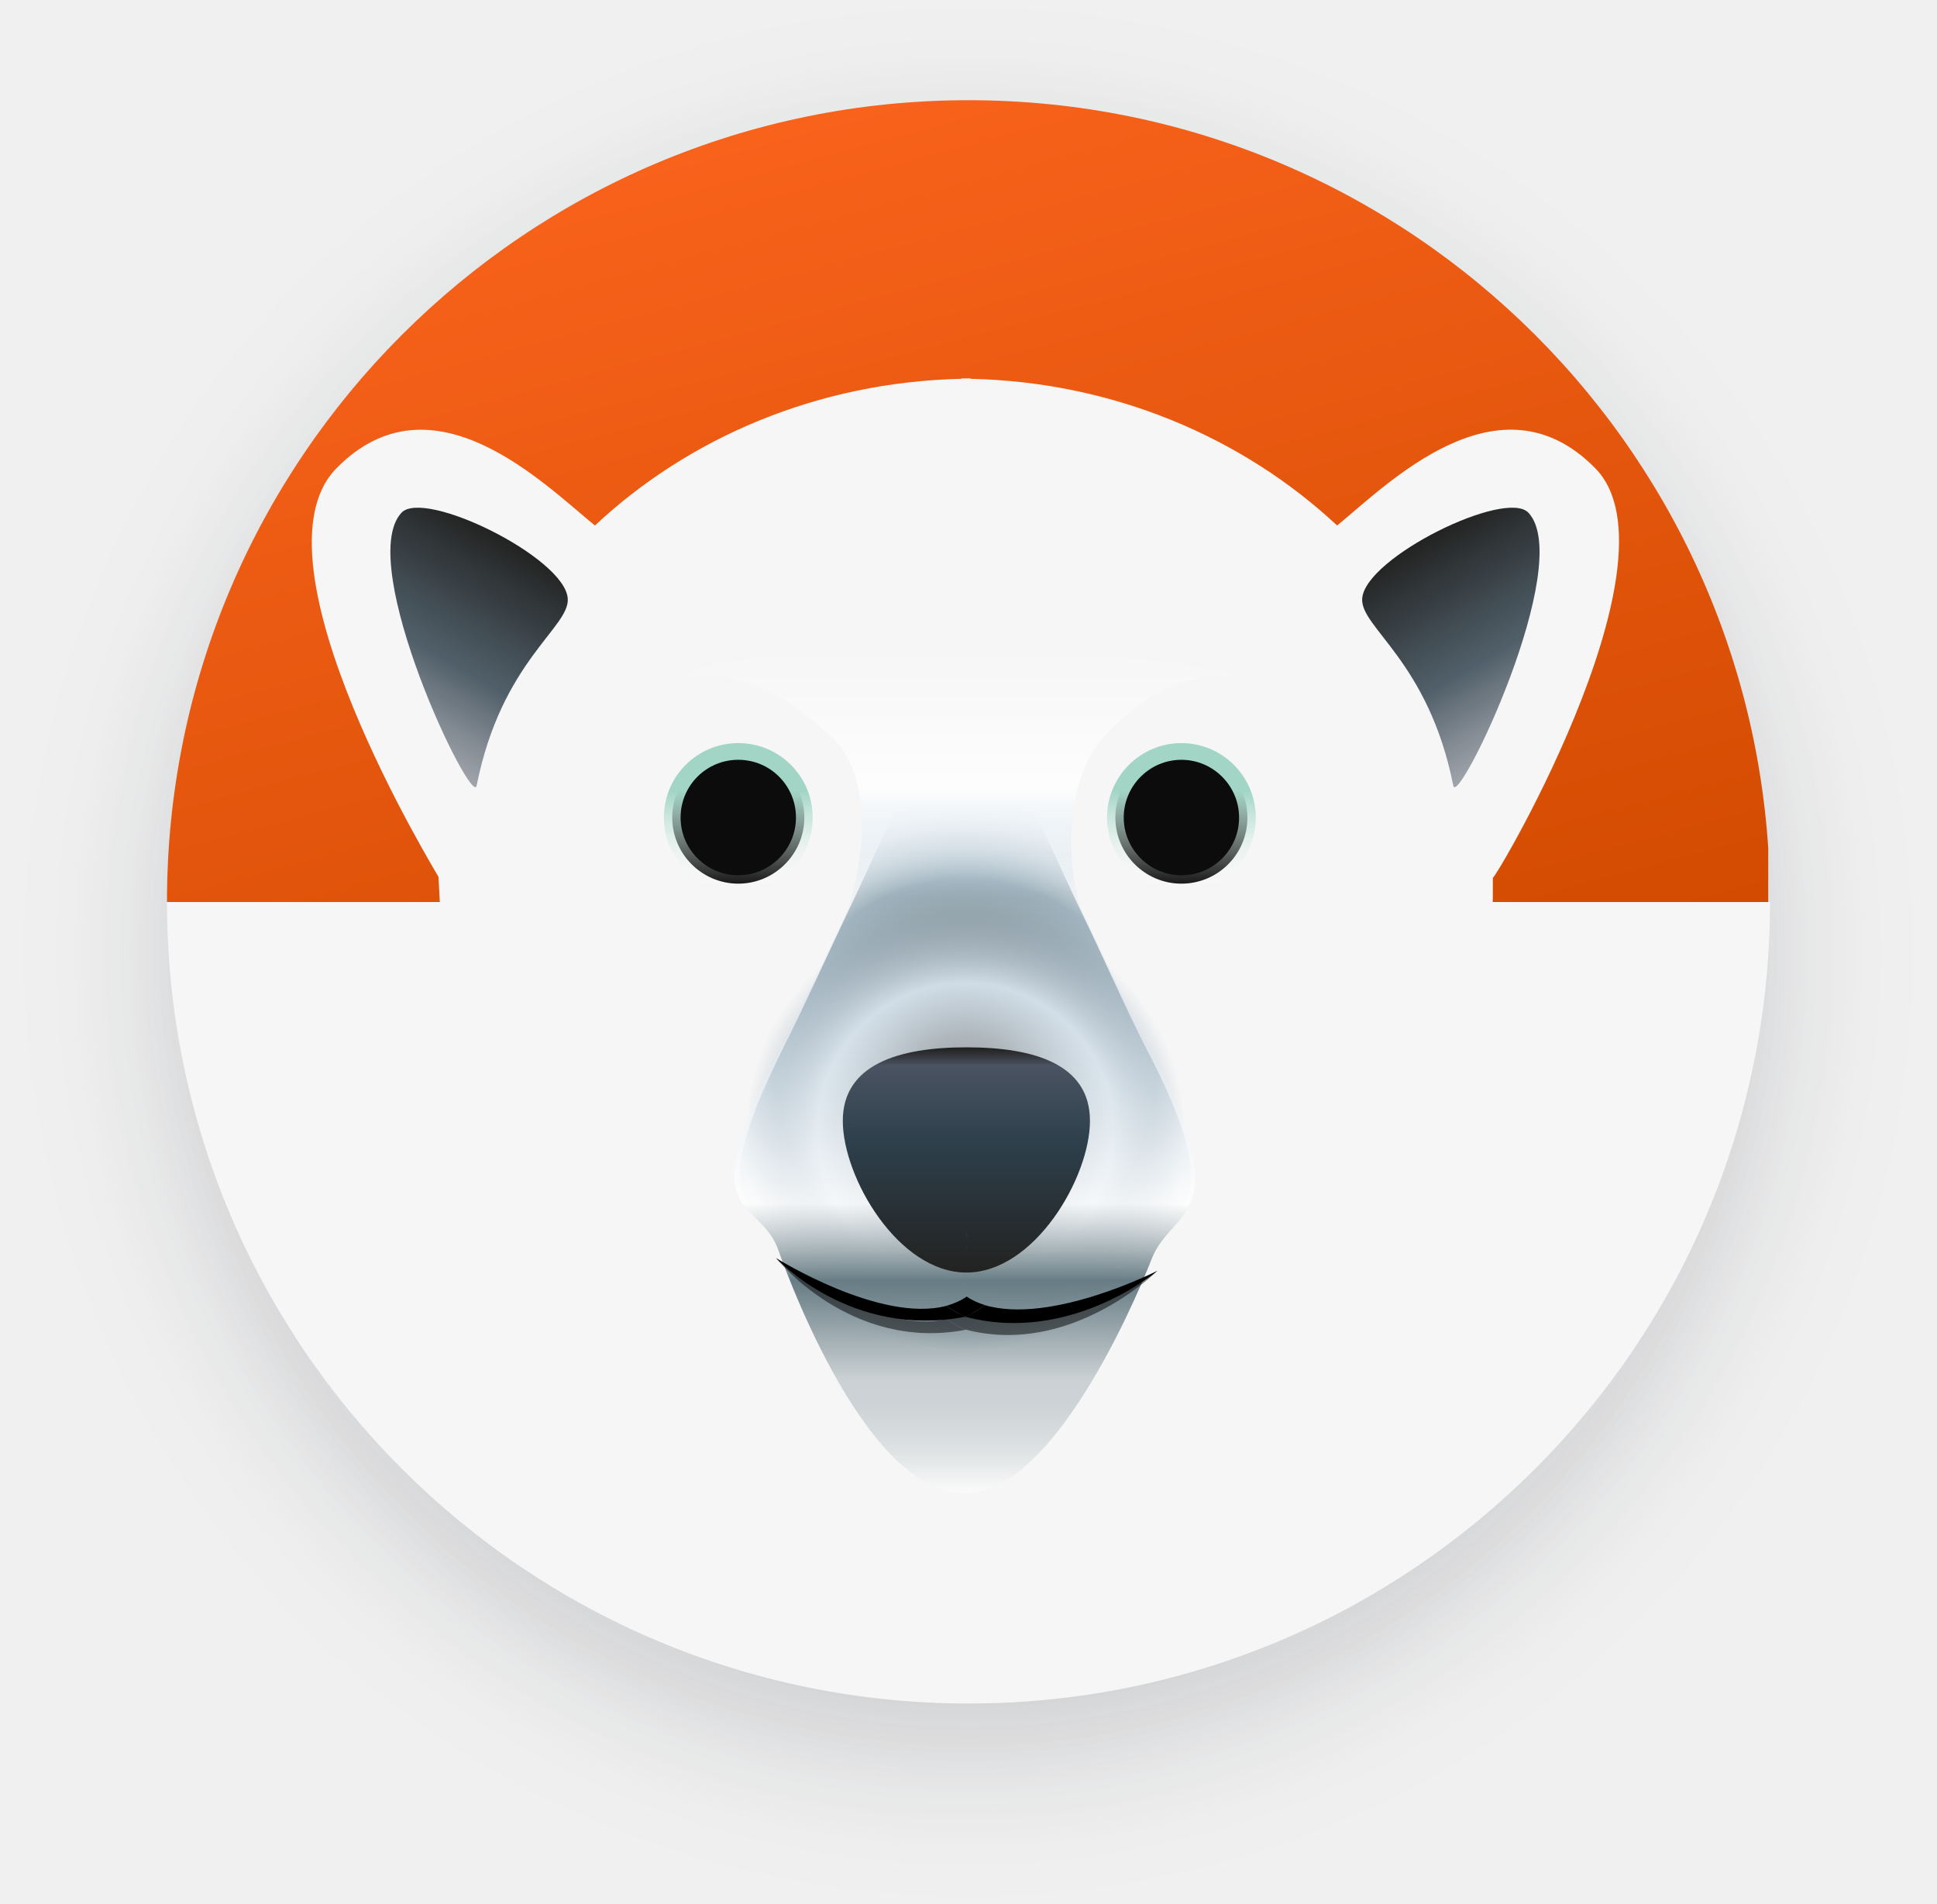
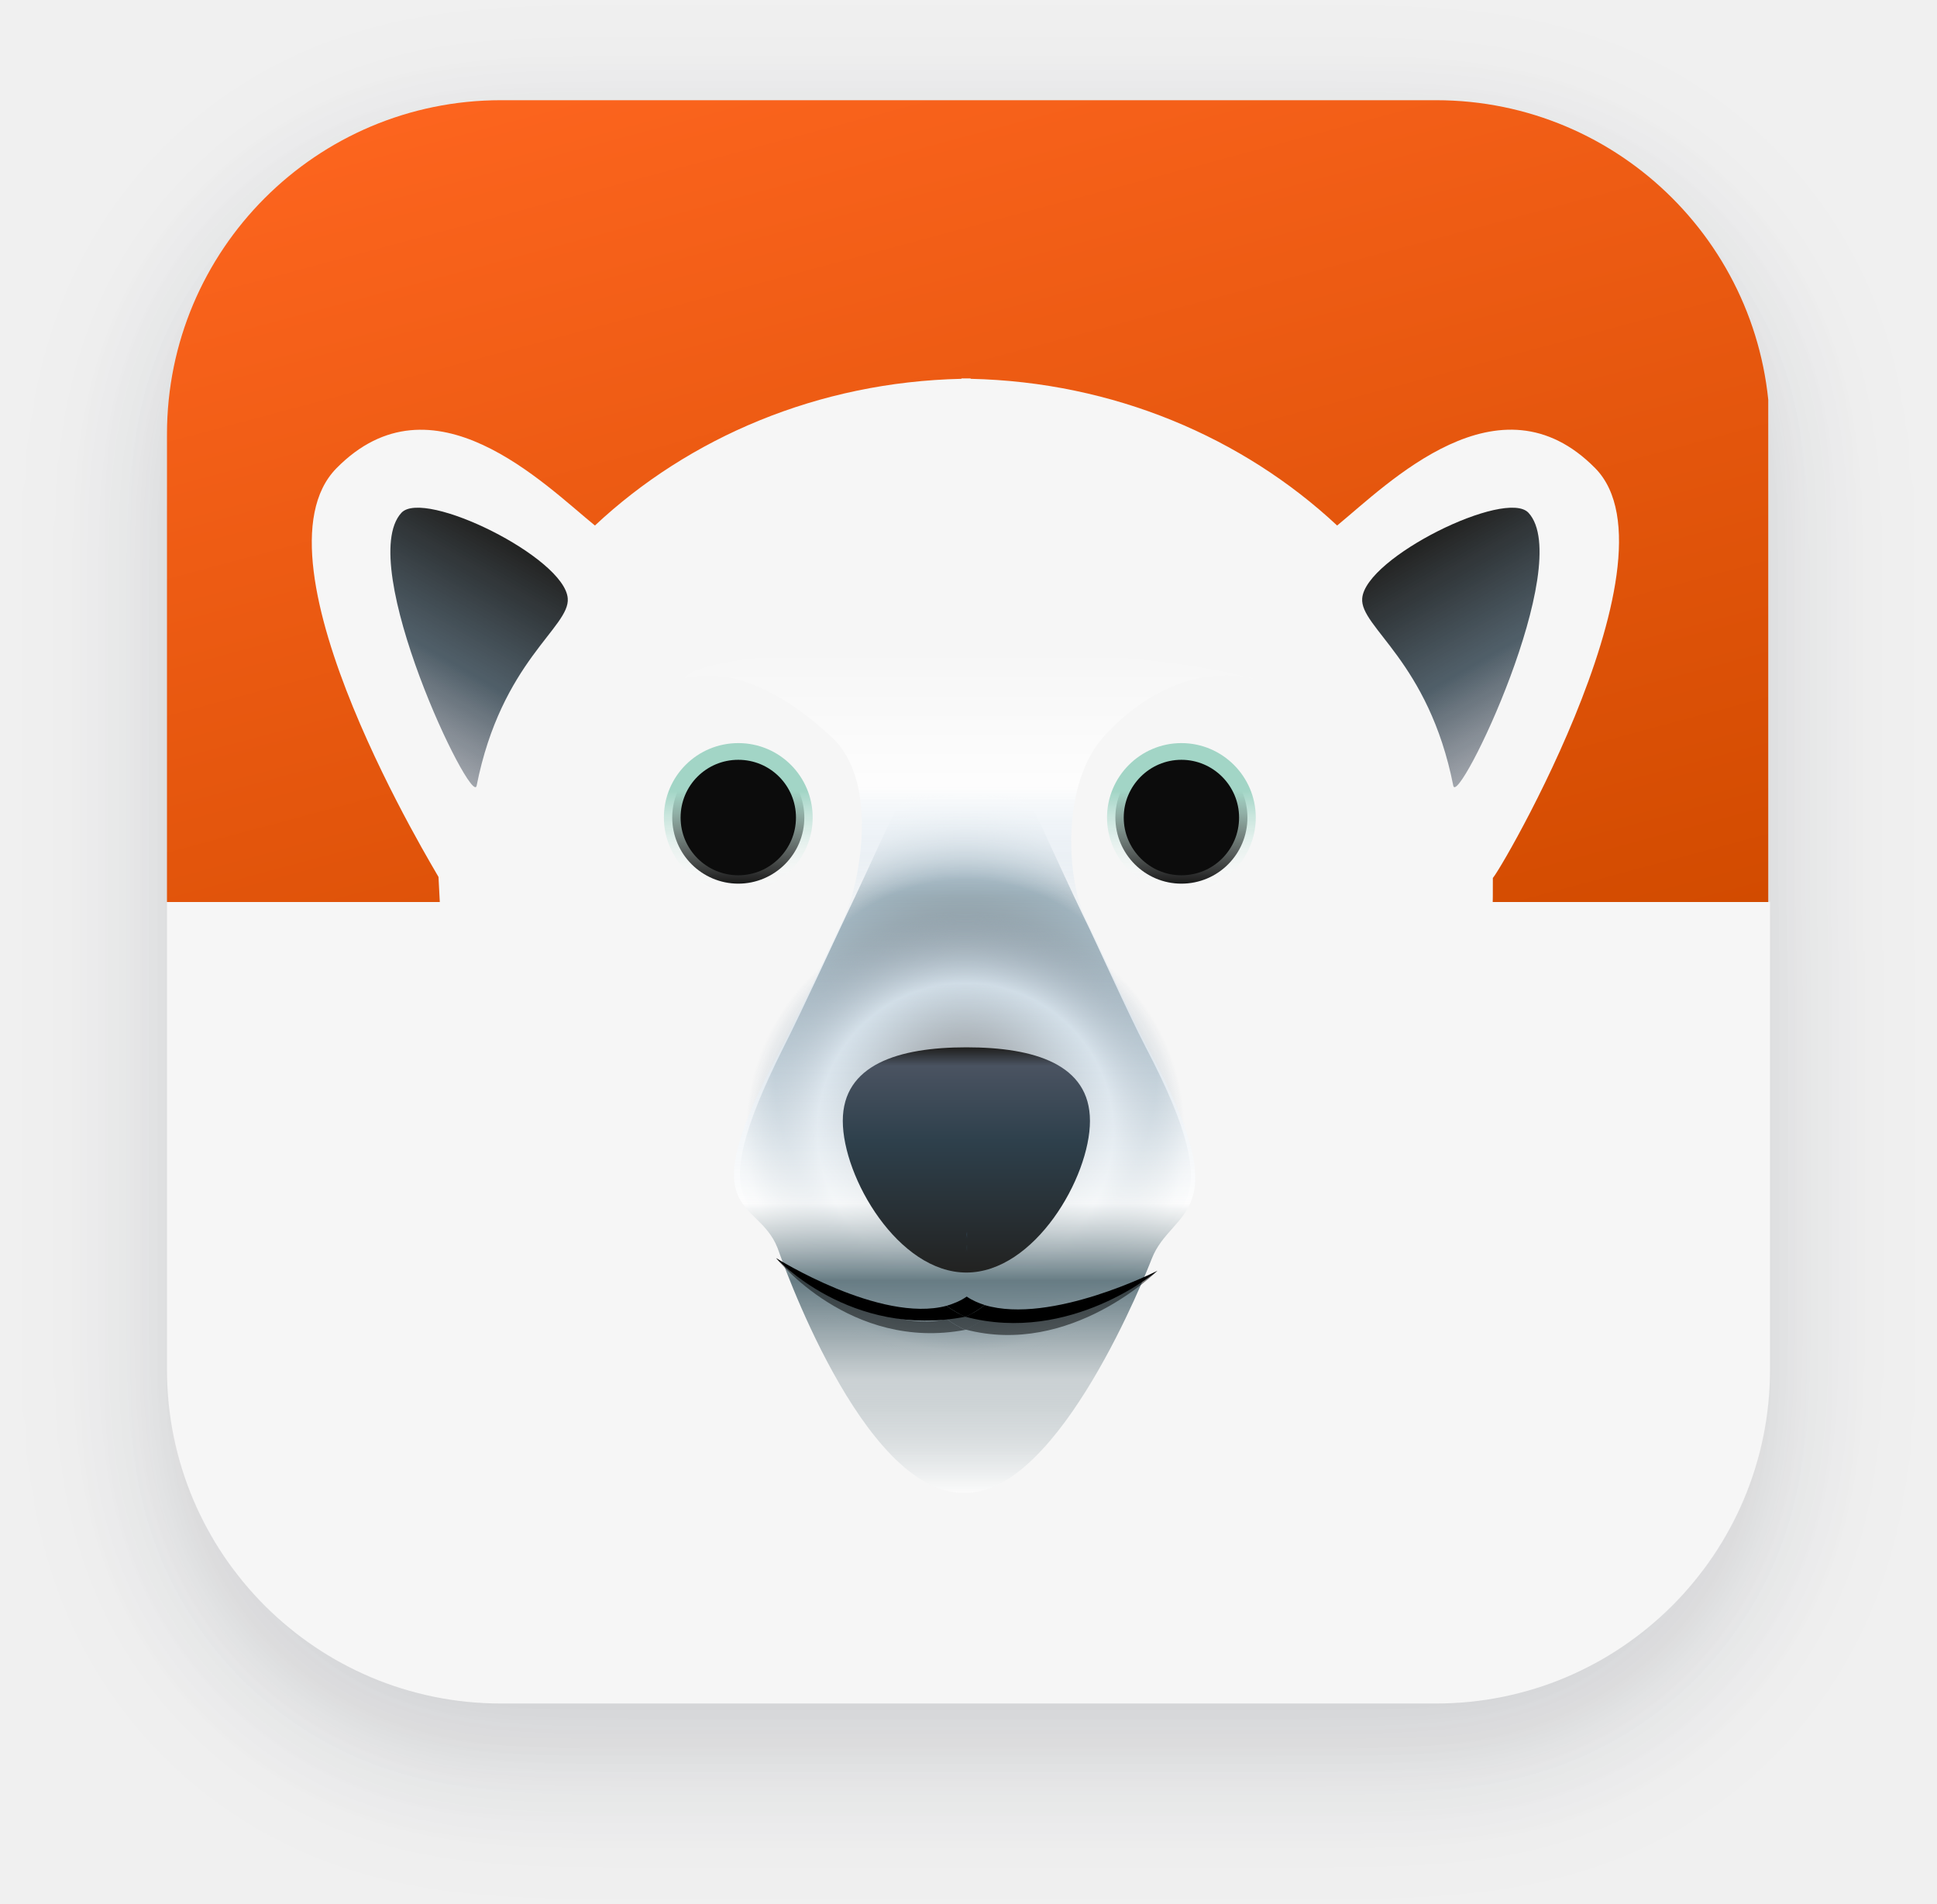
<svg xmlns="http://www.w3.org/2000/svg" width="58" height="57" viewBox="0 0 58 57" fill="none">
  <g filter="url(#filter0_dd_99_342)">
    <g clip-path="url(#clip0_99_342)">
      <path d="M53 27H5V51H53V27Z" fill="#F6F6F6" />
      <path d="M52.947 3H5V27.005H52.947V3Z" fill="url(#paint0_linear_99_342)" />
      <path d="M47.767 14.018C44.891 11.097 41.55 14.495 40.038 15.733C37.215 13.098 33.346 11.436 29.064 11.341V11.33C29.021 11.33 28.979 11.33 28.926 11.33C28.884 11.33 28.841 11.33 28.789 11.33V11.341C24.496 11.436 20.627 13.098 17.814 15.733C16.302 14.505 12.951 11.097 10.075 14.018C7.326 16.813 13.13 26.222 13.13 26.254C13.342 30.615 13.543 33.737 23.545 44.713C24.56 45.835 26.452 46.894 28.916 46.872C31.379 46.894 33.24 45.803 34.286 44.713C44.817 33.737 44.701 29.26 44.701 26.254C44.394 26.984 50.516 16.813 47.767 14.018Z" fill="#F6F6F6" />
      <path d="M24.084 24.476C24.084 25.566 23.195 26.455 22.107 26.455C21.017 26.455 20.129 25.566 20.129 24.476C20.129 23.375 21.017 22.497 22.107 22.497C23.206 22.497 24.084 23.386 24.084 24.476Z" fill="#0C0C0C" stroke="url(#paint1_linear_99_342)" stroke-width="0.5" stroke-miterlimit="10" />
      <path d="M33.398 24.476C33.398 25.566 34.286 26.455 35.375 26.455C36.475 26.455 37.352 25.566 37.352 24.476C37.352 23.386 36.464 22.497 35.375 22.497C34.286 22.497 33.398 23.386 33.398 24.476Z" fill="#0C0C0C" stroke="url(#paint2_linear_99_342)" stroke-width="0.5" stroke-miterlimit="10" />
      <path d="M34.308 31.356C33.737 30.255 32.87 28.297 32.436 27.418C30.798 24.01 30.258 22.19 28.937 22.169C28.916 22.169 28.905 22.169 28.884 22.169C28.863 22.169 28.852 22.169 28.831 22.169C27.509 22.2 26.97 24.01 25.332 27.418C24.909 28.307 24.021 30.255 23.46 31.356C20.881 36.51 22.826 35.843 23.386 37.6C24.274 40.395 26.843 42.184 28.842 42.184C28.852 42.184 28.863 42.184 28.884 42.184C28.895 42.184 28.916 42.184 28.926 42.184C30.924 42.184 33.335 40.331 34.382 37.6C34.974 36.066 36.972 36.426 34.308 31.356Z" fill="url(#paint3_radial_99_342)" />
      <path d="M35.693 31.843C37.426 38.119 32.637 43.528 28.863 43.528C25.088 43.528 20.563 38.193 22.033 31.843C23.545 25.333 26.78 24.169 28.789 24.201C31.855 24.243 33.726 24.73 35.693 31.843Z" fill="url(#paint4_radial_99_342)" />
      <path d="M34.413 31.44C33.821 30.339 32.944 28.381 32.51 27.503C31.929 26.328 31.77 23.46 33.06 22.041C35.492 19.374 38.008 20.464 37.458 20.305C35.534 19.766 32.14 19.48 28.873 19.438C24.94 19.385 21.219 19.66 20.563 20.231C20.162 20.581 21.916 19.268 24.919 22.084C26.368 23.439 25.712 26.582 25.258 27.513C24.824 28.402 23.936 30.361 23.354 31.451C20.637 36.521 22.678 35.822 23.28 37.357C23.354 37.547 25.797 44.692 28.842 44.692C28.852 44.692 28.905 44.692 28.926 44.692C31.749 44.692 34.35 38.034 34.487 37.685C35.09 36.14 37.131 36.499 34.413 31.44Z" fill="url(#paint5_linear_99_342)" />
      <path d="M32.637 33.557C32.637 35.251 30.977 38.098 28.937 38.098C26.896 38.098 25.236 35.251 25.236 33.557C25.236 31.874 26.896 31.355 28.937 31.355C30.977 31.355 32.637 31.863 32.637 33.557Z" fill="url(#paint6_linear_99_342)" />
      <g opacity="0.5">
        <path d="M28.958 37.262C28.958 37.293 28.947 37.315 28.947 37.346C28.947 37.389 28.958 37.431 28.958 37.473C28.958 37.336 28.958 37.251 28.958 37.262Z" fill="#2E404C" />
        <path d="M23.238 37.664C23.238 37.664 25.458 40.469 28.905 39.813C28.714 39.728 28.524 39.622 28.344 39.485C26.357 40.014 23.238 37.664 23.238 37.664Z" fill="black" />
        <path d="M28.936 37.262C28.936 37.251 28.936 37.336 28.926 37.473C28.936 37.431 28.936 37.389 28.947 37.346C28.947 37.315 28.936 37.293 28.936 37.262Z" fill="#2E404C" />
        <path d="M29.486 39.453C29.296 39.601 29.106 39.717 28.905 39.802C32.066 40.638 34.656 38.045 34.656 38.045C34.656 38.045 31.474 40.056 29.486 39.453Z" fill="black" />
        <path d="M28.947 39.209C28.767 39.336 28.556 39.421 28.344 39.484C28.524 39.622 28.714 39.728 28.905 39.812C29.105 39.728 29.296 39.611 29.486 39.463C29.296 39.4 29.116 39.315 28.947 39.209Z" fill="black" />
      </g>
      <path d="M28.958 36.87C28.958 36.902 28.947 36.923 28.947 36.955C28.947 36.997 28.958 37.039 28.958 37.082C28.958 36.944 28.958 36.859 28.958 36.87Z" fill="#2E404C" />
      <path d="M23.238 37.664C23.238 37.664 25.458 40.088 28.905 39.421C28.714 39.336 28.524 39.23 28.344 39.093C26.357 39.622 23.238 37.664 23.238 37.664Z" fill="black" />
      <path d="M28.936 36.87C28.936 36.859 28.936 36.944 28.926 37.082C28.936 37.039 28.936 36.997 28.947 36.955C28.947 36.934 28.936 36.902 28.936 36.87Z" fill="#2E404C" />
      <path d="M29.486 39.072C29.296 39.22 29.106 39.336 28.905 39.421C32.066 40.257 34.656 38.045 34.656 38.045C34.656 38.045 31.474 39.664 29.486 39.072Z" fill="black" />
      <path d="M28.947 38.817C28.767 38.944 28.556 39.029 28.344 39.093C28.524 39.23 28.714 39.336 28.905 39.421C29.105 39.336 29.296 39.22 29.486 39.071C29.296 39.008 29.116 38.934 28.947 38.817Z" fill="black" />
      <path d="M14.272 23.523C14.135 24.201 10.614 16.876 12.02 15.352C12.697 14.622 16.905 16.686 17 17.914C17.074 18.782 15.012 19.787 14.272 23.523Z" fill="url(#paint7_linear_99_342)" />
      <path d="M43.516 23.523C43.654 24.201 47.175 16.876 45.768 15.352C45.092 14.622 40.884 16.686 40.789 17.914C40.715 18.782 42.776 19.787 43.516 23.523Z" fill="url(#paint8_linear_99_342)" />
    </g>
  </g>
  <defs>
    <filter id="filter0_dd_99_342" x="0.5" y="0" width="57" height="57" filterUnits="userSpaceOnUse" color-interpolation-filters="sRGB">
      <feFlood flood-opacity="0" result="BackgroundImageFix" />
      <feColorMatrix in="SourceAlpha" type="matrix" values="0 0 0 0 0 0 0 0 0 0 0 0 0 0 0 0 0 0 127 0" result="hardAlpha" />
      <feOffset dy="1.5" />
      <feGaussianBlur stdDeviation="1.5" />
      <feColorMatrix type="matrix" values="0 0 0 0 0.063 0 0 0 0 0.094 0 0 0 0 0.157 0 0 0 0.06 0" />
      <feBlend mode="normal" in2="BackgroundImageFix" result="effect1_dropShadow_99_342" />
      <feColorMatrix in="SourceAlpha" type="matrix" values="0 0 0 0 0 0 0 0 0 0 0 0 0 0 0 0 0 0 127 0" result="hardAlpha" />
      <feOffset dy="1.5" />
      <feGaussianBlur stdDeviation="2.25" />
      <feColorMatrix type="matrix" values="0 0 0 0 0.063 0 0 0 0 0.094 0 0 0 0 0.157 0 0 0 0.1 0" />
      <feBlend mode="normal" in2="effect1_dropShadow_99_342" result="effect2_dropShadow_99_342" />
      <feBlend mode="normal" in="SourceGraphic" in2="effect2_dropShadow_99_342" result="shape" />
    </filter>
    <linearGradient id="paint0_linear_99_342" x1="24.373" y1="-2.197" x2="33.598" y2="32.194" gradientUnits="userSpaceOnUse">
      <stop stop-color="#FF6620" />
      <stop offset="1" stop-color="#D24B00" />
    </linearGradient>
    <linearGradient id="paint1_linear_99_342" x1="22.108" y1="22.352" x2="22.108" y2="26.605" gradientUnits="userSpaceOnUse">
      <stop offset="0.314" stop-color="#A2D5C6" />
      <stop offset="1" stop-color="white" stop-opacity="0" />
    </linearGradient>
    <linearGradient id="paint2_linear_99_342" x1="35.375" y1="22.352" x2="35.375" y2="26.605" gradientUnits="userSpaceOnUse">
      <stop offset="0.314" stop-color="#A2D5C6" />
      <stop offset="1" stop-color="white" stop-opacity="0" />
    </linearGradient>
    <radialGradient id="paint3_radial_99_342" cx="0" cy="0" r="1" gradientUnits="userSpaceOnUse" gradientTransform="translate(28.9131 32.1803) scale(8.42148 8.59405)">
      <stop offset="0.13" stop-color="#222221" stop-opacity="0.7" />
      <stop offset="0.679" stop-color="#718C99" stop-opacity="0.7" />
      <stop offset="1" stop-color="white" stop-opacity="0" />
    </radialGradient>
    <radialGradient id="paint4_radial_99_342" cx="0" cy="0" r="1" gradientUnits="userSpaceOnUse" gradientTransform="translate(28.9052 33.8681) scale(8.49542 8.50478)">
      <stop stop-color="white" stop-opacity="0.5" />
      <stop offset="0.251" stop-color="#CED9E0" stop-opacity="0.111" />
      <stop offset="0.522" stop-color="#CED9E0" />
      <stop offset="0.773" stop-color="#96A7B5" stop-opacity="0" />
      <stop offset="1" stop-color="#222221" stop-opacity="0" />
    </radialGradient>
    <linearGradient id="paint5_linear_99_342" x1="29.026" y1="19.416" x2="29.026" y2="44.687" gradientUnits="userSpaceOnUse">
      <stop stop-color="white" stop-opacity="0" />
      <stop offset="0.164" stop-color="white" stop-opacity="0.8" />
      <stop offset="0.295" stop-color="#C2D9ED" stop-opacity="0.111" />
      <stop offset="0.657" stop-color="white" stop-opacity="0.8" />
      <stop offset="0.749" stop-color="#677C84" />
      <stop offset="0.865" stop-color="#677C84" stop-opacity="0.304" />
      <stop offset="1" stop-color="white" stop-opacity="0.6" />
    </linearGradient>
    <linearGradient id="paint6_linear_99_342" x1="28.936" y1="31.359" x2="28.936" y2="38.094" gradientUnits="userSpaceOnUse">
      <stop offset="0.005" stop-color="#222221" />
      <stop offset="0.082" stop-color="#4A5361" />
      <stop offset="0.415" stop-color="#2E404C" />
      <stop offset="1" stop-color="#222221" />
    </linearGradient>
    <linearGradient id="paint7_linear_99_342" x1="11.619" y1="22.062" x2="15.08" y2="16.075" gradientUnits="userSpaceOnUse">
      <stop stop-color="#4A5361" stop-opacity="0.5" />
      <stop offset="0.415" stop-color="#2E404C" stop-opacity="0.829" />
      <stop offset="1" stop-color="#222221" />
    </linearGradient>
    <linearGradient id="paint8_linear_99_342" x1="46.166" y1="22.062" x2="42.706" y2="16.075" gradientUnits="userSpaceOnUse">
      <stop stop-color="#4A5361" stop-opacity="0.5" />
      <stop offset="0.415" stop-color="#2E404C" stop-opacity="0.829" />
      <stop offset="1" stop-color="#222221" />
    </linearGradient>
    <clipPath id="clip0_99_342">
-       <rect x="5" y="3" width="48" height="48" rx="24" fill="white" />
+       <rect x="5" y="3" width="48" height="48" rx="10" fill="white" />
    </clipPath>
  </defs>
</svg>
